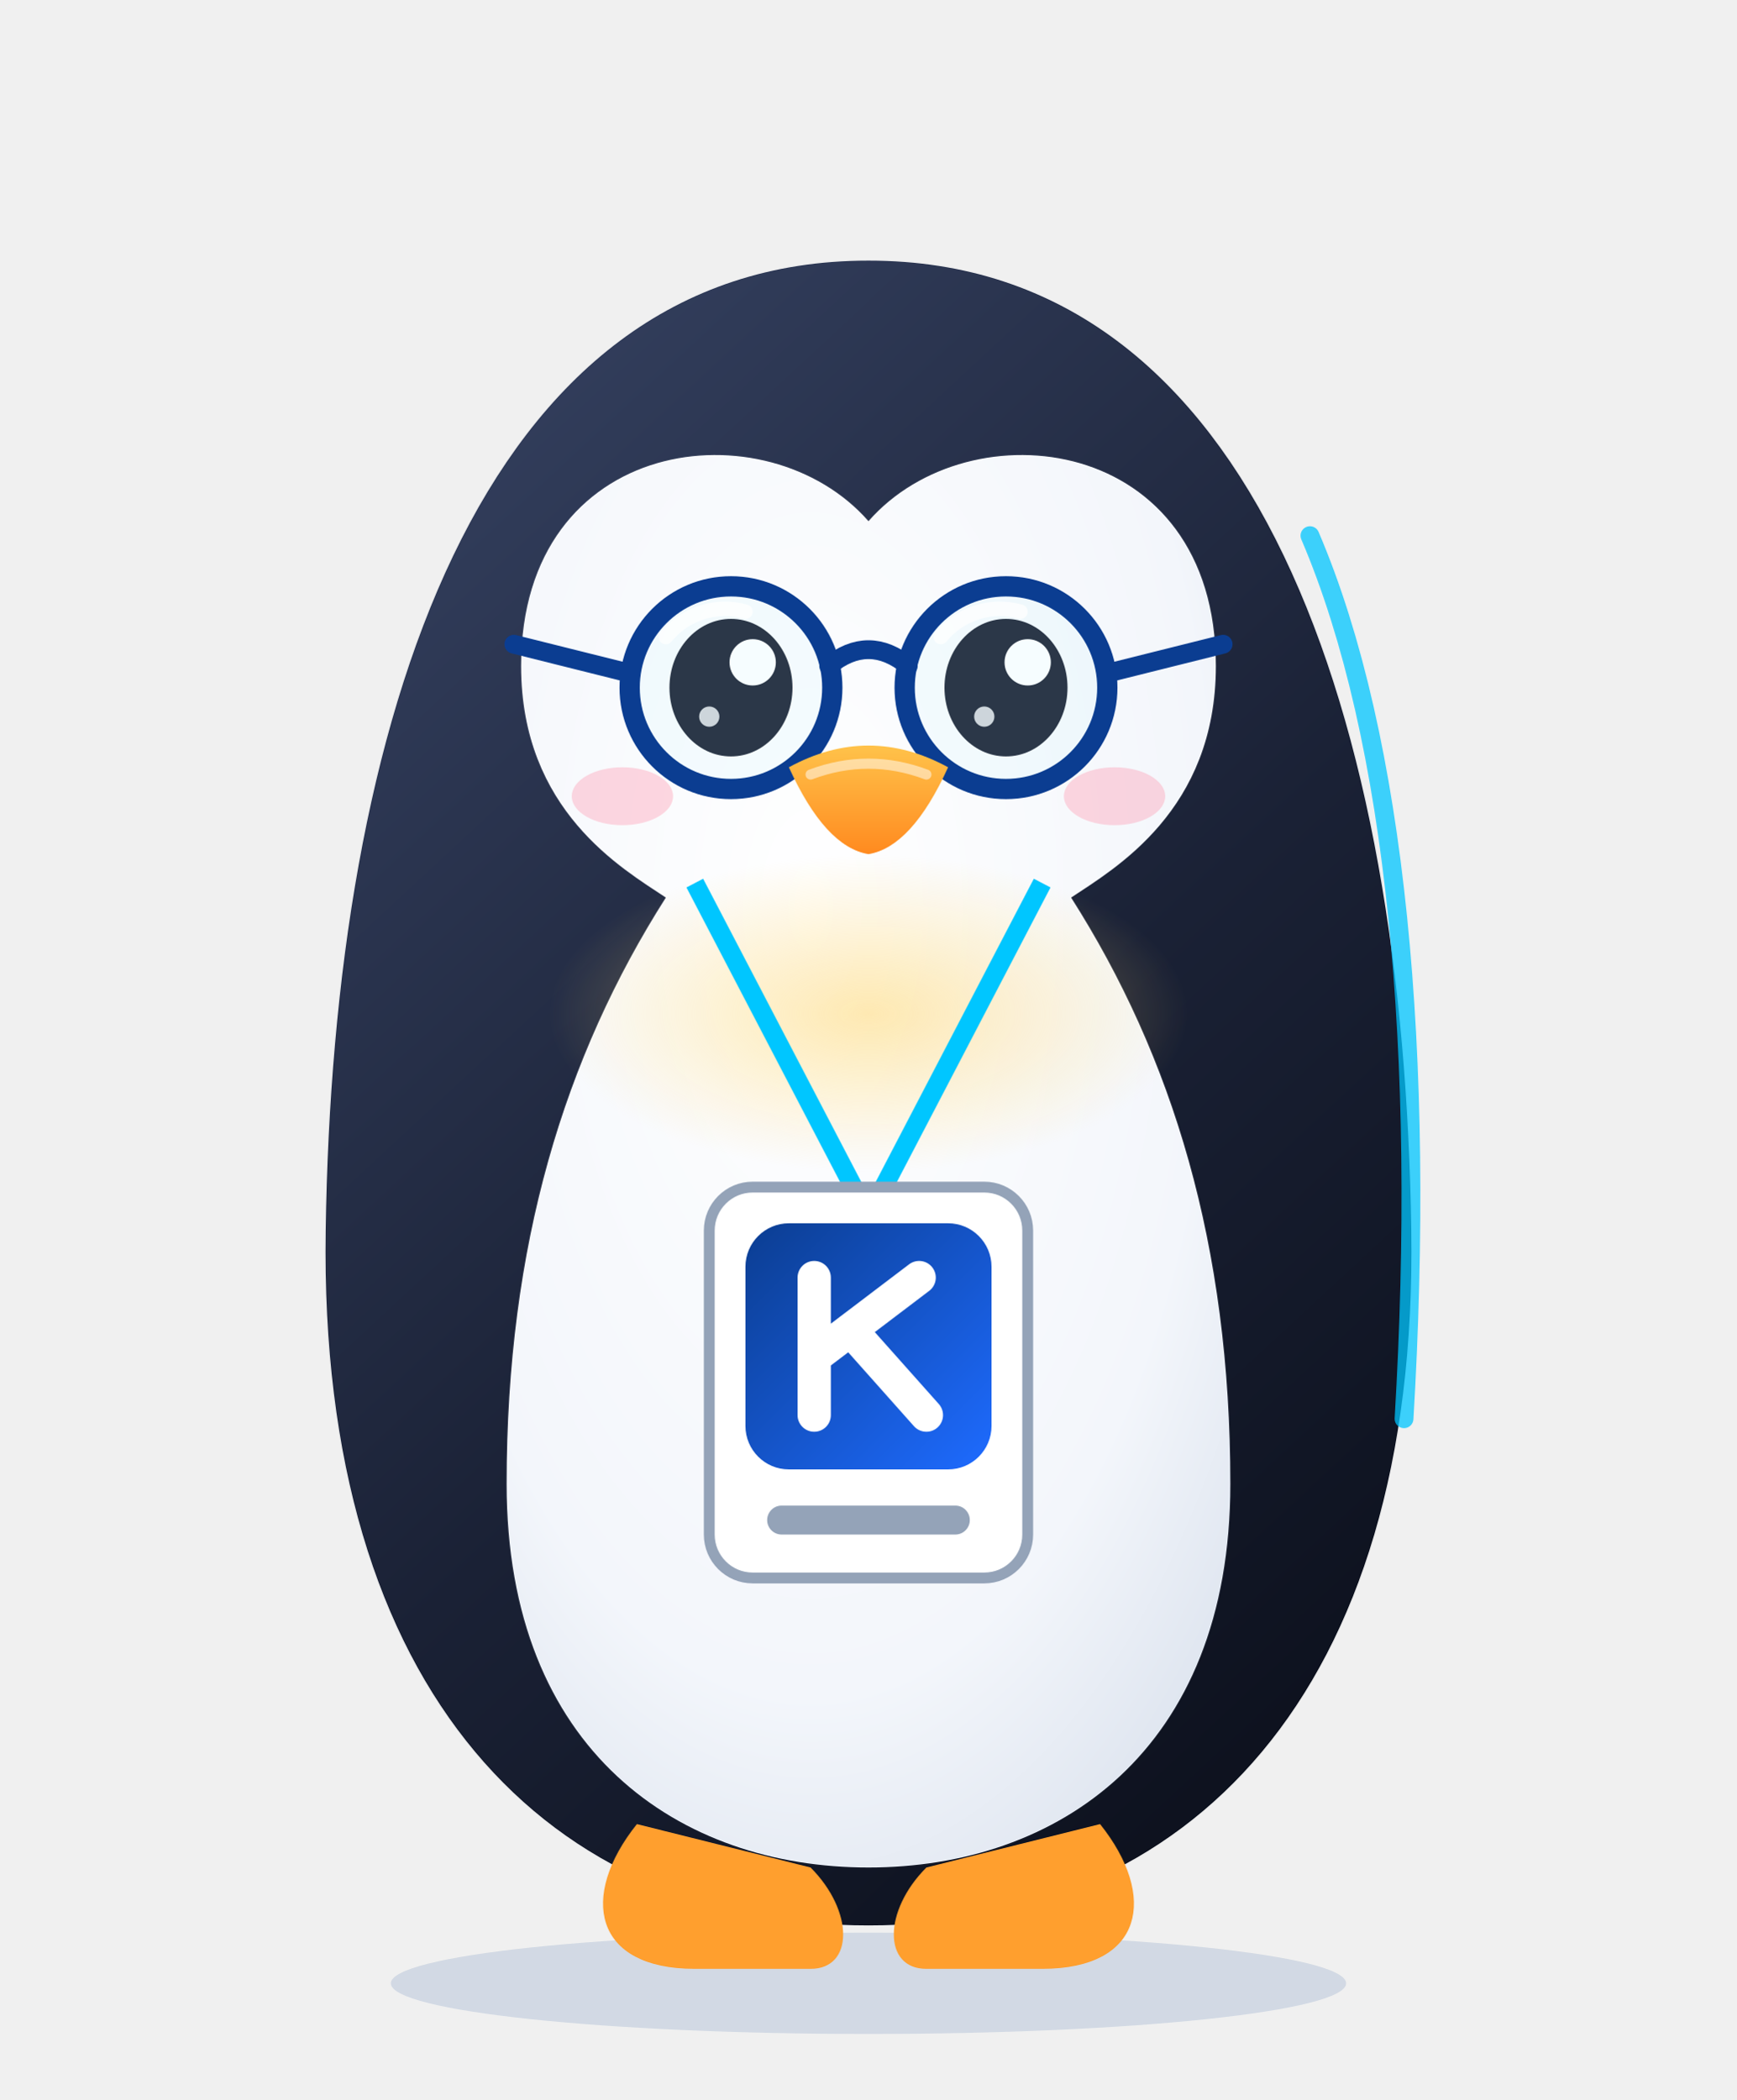
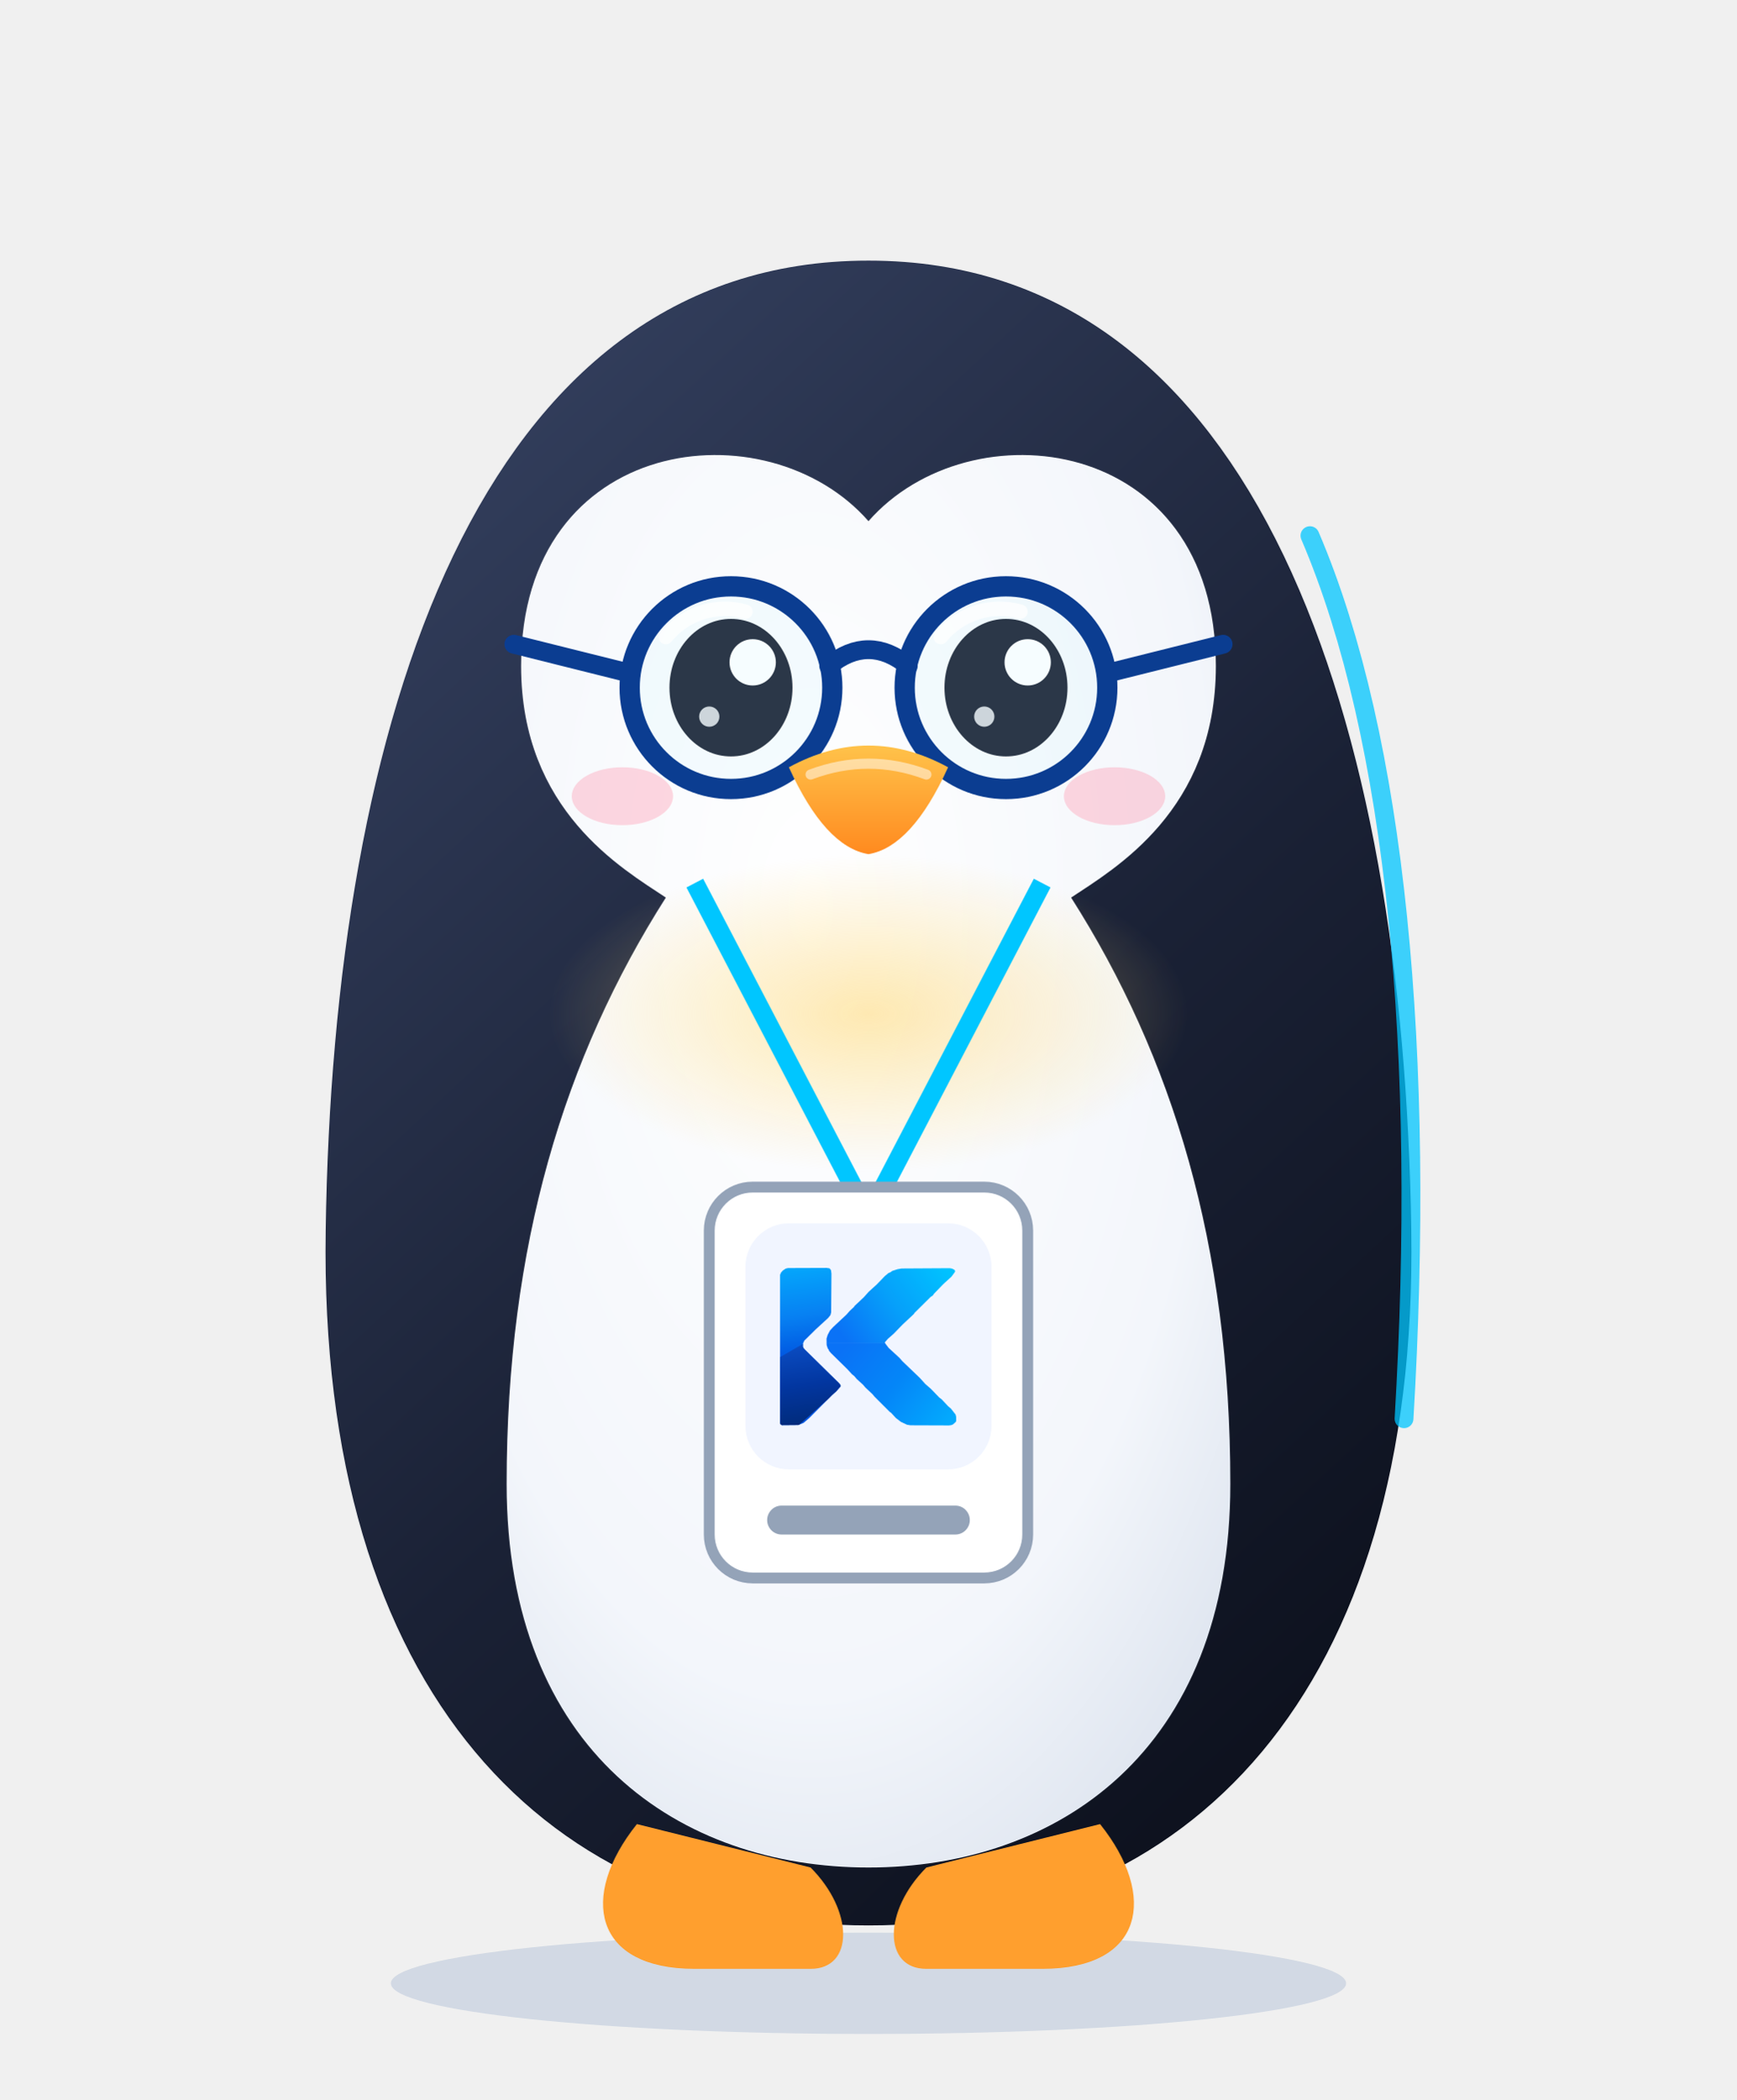
<svg xmlns="http://www.w3.org/2000/svg" viewBox="0 0 240 290" role="img" aria-label="Krewoxa penguin mascot — holding">
  <defs>
    <linearGradient id="kp-body" x1="0.2" y1="0" x2="0.8" y2="1">
      <stop offset="0" stop-color="#34405F" />
      <stop offset="0.55" stop-color="#1A2135" />
      <stop offset="1" stop-color="#0C101C" />
    </linearGradient>
    <linearGradient id="kp-fl" x1="0" y1="0" x2="1" y2="1">
      <stop offset="0" stop-color="#2C3651" />
      <stop offset="1" stop-color="#0E1322" />
    </linearGradient>
    <radialGradient id="kp-belly" cx="0.42" cy="0.32" r="0.8">
      <stop offset="0" stop-color="#FFFFFF" />
      <stop offset="0.7" stop-color="#F3F6FB" />
      <stop offset="1" stop-color="#DCE3EE" />
    </radialGradient>
    <linearGradient id="kp-beak" x1="0" y1="0" x2="0" y2="1">
      <stop offset="0" stop-color="#FFC24A" />
      <stop offset="1" stop-color="#FF8A1F" />
    </linearGradient>
    <radialGradient id="kp-chest" cx="0.5" cy="0.5" r="0.5">
      <stop offset="0" stop-color="#FFD873" stop-opacity="0.55" />
      <stop offset="1" stop-color="#FFD873" stop-opacity="0" />
    </radialGradient>
    <linearGradient id="kp-brand" x1="0" y1="0" x2="1" y2="1">
      <stop offset="0" stop-color="#0B3D91" />
      <stop offset="1" stop-color="#1E6BFF" />
    </linearGradient>
+     <clipPath id="bkxBar">
+       <path d="M190.0 27.5 L179.5 26.0 L47.0 26.5 L38.5 28.5 L28.5 35.5 L22.5 42.5 L19.5 50.0 L19.5 560.5 L21.5 565.0 L25.5 567.5 L82.5 567.0 L100.0 560.0 L119.0 544.0 L198.5 464.0 L213.0 451.0 L228.0 434.0 L227.5 429.0 L222.0 422.5 L104.5 307.0 L100.0 301.5 L98.0 296.5 L98.5 286.5 L103.0 276.5 L143.0 237.0 L185.0 198.5 L193.0 188.5 L195.5 179.0 L196.5 46.0 L195.0 34.0Z" />
+     </clipPath>
+     <clipPath id="bkxChev">
+       <path d="M612.0 28.5 L604.0 27.0 L438.0 28.0 L424.0 30.5 L405.5 36.5 L400.5 40.5 L392.5 44.0 L380.5 54.0 L353.0 82.5 L324.5 108.5 L307.5 127.5 L275.5 157.5 L274.5 160.0 L259.0 174.5 L248.5 186.5 L202.5 229.5 L191.5 241.5 L183.5 256.5 L179.5 269.5 L180.0 292.0 L184.0 304.0 L186.5 306.5 L188.5 312.0 L195.5 320.0 L251.0 374.5 L267.0 392.0 L275.5 399.0 L284.0 409.0 L305.0 428.0 L313.5 438.0 L338.0 461.0 L344.5 469.0 L397.5 522.0 L402.0 525.0 L418.5 543.0 L435.5 556.0 L456.5 566.0 L468.5 568.0 L601.0 568.5 L609.0 567.5 L615.0 565.0 L624.0 557.0 L626.0 553.5 L626.0 538.5 L624.0 531.0 L608.0 510.5 L598.5 502.5 L576.0 478.5 L568.0 472.5 L539.0 442.5 L519.5 425.5 L501.0 405.0 L440.5 347.0 L431.0 336.0 L393.5 301.5 L380.5 284.5 L381.0 281.5 L391.0 270.0 L410.5 253.0 L440.5 222.0 L480.0 185.0 L483.0 180.5 L538.0 126.0 L545.5 121.0 L550.0 114.5 L582.5 81.0 L610.0 56.0 L622.0 39.5 L622.0 35.5 L620.0 32.5Z" />
+     </clipPath>
+     <linearGradient id="bkxBarG" gradientUnits="userSpaceOnUse" x1="60" y1="27" x2="100" y2="330">
+       <stop offset="0" stop-color="#04A6FC" />
+       <stop offset=".55" stop-color="#0780F2" />
+       <stop offset="1" stop-color="#0056E0" />
+     </linearGradient>
+     <linearGradient id="bkxBarD" gradientUnits="userSpaceOnUse" x1="60" y1="300" x2="100" y2="567">
+       <stop offset="0" stop-color="#0A4BC0" />
+       <stop offset=".5" stop-color="#0236A0" />
+       <stop offset="1" stop-color="#012B7B" />
+     </linearGradient>
+     <linearGradient id="bkxChevU" gradientUnits="userSpaceOnUse" x1="590" y1="30" x2="250" y2="285">
+       <stop offset="0" stop-color="#00C2FF" />
+       <stop offset=".5" stop-color="#06A0FA" />
+       <stop offset="1" stop-color="#0A72F6" />
+     </linearGradient>
+     <linearGradient id="bkxChevL" gradientUnits="userSpaceOnUse" x1="250" y1="285" x2="600" y2="560">
+       <stop offset="0" stop-color="#0A72F6" />
+       <stop offset=".5" stop-color="#0486F8" />
+       <stop offset="1" stop-color="#03AAFD" />
+     </linearGradient>
  </defs>
  <ellipse cx="120" cy="274" rx="66" ry="7" fill="#0B3D91" opacity=".13" />
  <path d="M120 36 C174 36 194 100 195 170 C196 234 164 266 120 266 C76 266 44 234 45 170 C46 100 66 36 120 36 Z" fill="url(#kp-body)" />
  <path d="M120 72 C106 56 72 60 72 92 C72 112 86 120 92 124 C78 146 70 172 70 205 C70 242 94 258 120 258 C146 258 170 242 170 205 C170 172 162 146 148 124 C154 120 168 112 168 92 C168 60 134 56 120 72 Z" fill="url(#kp-belly)" />
  <ellipse cx="120" cy="140" rx="44" ry="22" fill="url(#kp-chest)" />
  <path d="M181 74 C193 102 197 146 194 196" fill="none" stroke="#00C6FF" stroke-width="2.6" stroke-linecap="round" opacity=".75" />
  <path d="M88 252 C80 262 82 272 96 272 L112 272 C118 272 118 264 112 258 Z" fill="#FF9F2E" />
  <path d="M152 252 C160 262 158 272 144 272 L128 272 C122 272 122 264 128 258 Z" fill="#FF9F2E" />
  <path d="M96 122 L120 168 L144 122" fill="none" stroke="#00C6FF" stroke-width="2.6" stroke-linejoin="round" />
  <rect x="98" y="164" width="44" height="54" rx="6" fill="#fff" stroke="#94A3B8" stroke-width="1.5" />
-   <rect x="103" y="169" width="34" height="34" rx="6" fill="url(#kp-brand)" />
-   <path d="M112.5 176.5 V195.5 M112.5 187.5 L127 176.5 M117.5 183.7 L128 195.5" fill="none" stroke="#fff" stroke-width="4.6" stroke-linecap="round" stroke-linejoin="round" />
+   <rect x="103" y="169" width="34" height="34" rx="6" fill="#F1F5FF" />
+   <g transform="translate(107 174.12) scale(0.04012)">
+     <g clip-path="url(#bkxBar)">
+       <rect x="0" y="0" width="240" height="600" fill="url(#bkxBarG)" />
+       <polygon points="20,333 98,288 235,433 81,570 20,570" fill="url(#bkxBarD)" />
+     </g>
+     <g clip-path="url(#bkxChev)">
+       <rect x="170" y="0" width="480" height="286" fill="url(#bkxChevU)" />
+       <rect x="170" y="285" width="480" height="320" fill="url(#bkxChevL)" />
+     </g>
+   </g>
  <rect x="106" y="208" width="28" height="4" rx="2" fill="#94A3B8" />
  <ellipse cx="101" cy="95" rx="8.5" ry="9.5" fill="#141A2B" />
  <circle cx="104" cy="91.5" r="3.2" fill="#fff" />
  <circle cx="98" cy="99" r="1.4" fill="#fff" opacity=".8" />
  <ellipse cx="139" cy="95" rx="8.5" ry="9.5" fill="#141A2B" />
  <circle cx="142" cy="91.5" r="3.2" fill="#fff" />
  <circle cx="136" cy="99" r="1.4" fill="#fff" opacity=".8" />
  <path d="M87 93 L71 89" stroke="#0B3D91" stroke-width="2.6" stroke-linecap="round" />
  <path d="M153 93 L169 89" stroke="#0B3D91" stroke-width="2.6" stroke-linecap="round" />
  <path d="M114.5 92 Q120 87.5 125.5 92" fill="none" stroke="#0B3D91" stroke-width="2.6" stroke-linecap="round" />
  <circle cx="101" cy="95" r="14" fill="#BFEFFF" fill-opacity=".14" stroke="#0B3D91" stroke-width="2.8" />
  <path d="M92 88 A10.5 10.5 0 0 1 103 84.5" fill="none" stroke="#fff" stroke-opacity=".75" stroke-width="2" stroke-linecap="round" />
  <circle cx="139" cy="95" r="14" fill="#BFEFFF" fill-opacity=".14" stroke="#0B3D91" stroke-width="2.8" />
  <path d="M130 88 A10.5 10.5 0 0 1 141 84.5" fill="none" stroke="#fff" stroke-opacity=".75" stroke-width="2" stroke-linecap="round" />
  <ellipse cx="86" cy="110" rx="7" ry="4" fill="#FF8FA8" opacity=".35" />
  <ellipse cx="154" cy="110" rx="7" ry="4" fill="#FF8FA8" opacity=".35" />
  <path d="M109 106 Q120 100 131 106 Q126 117 120 118 Q114 117 109 106 Z" fill="url(#kp-beak)" />
  <path d="M112 107 Q120 104 128 107" fill="none" stroke="#fff" stroke-opacity=".5" stroke-width="1.4" stroke-linecap="round" />
</svg>
